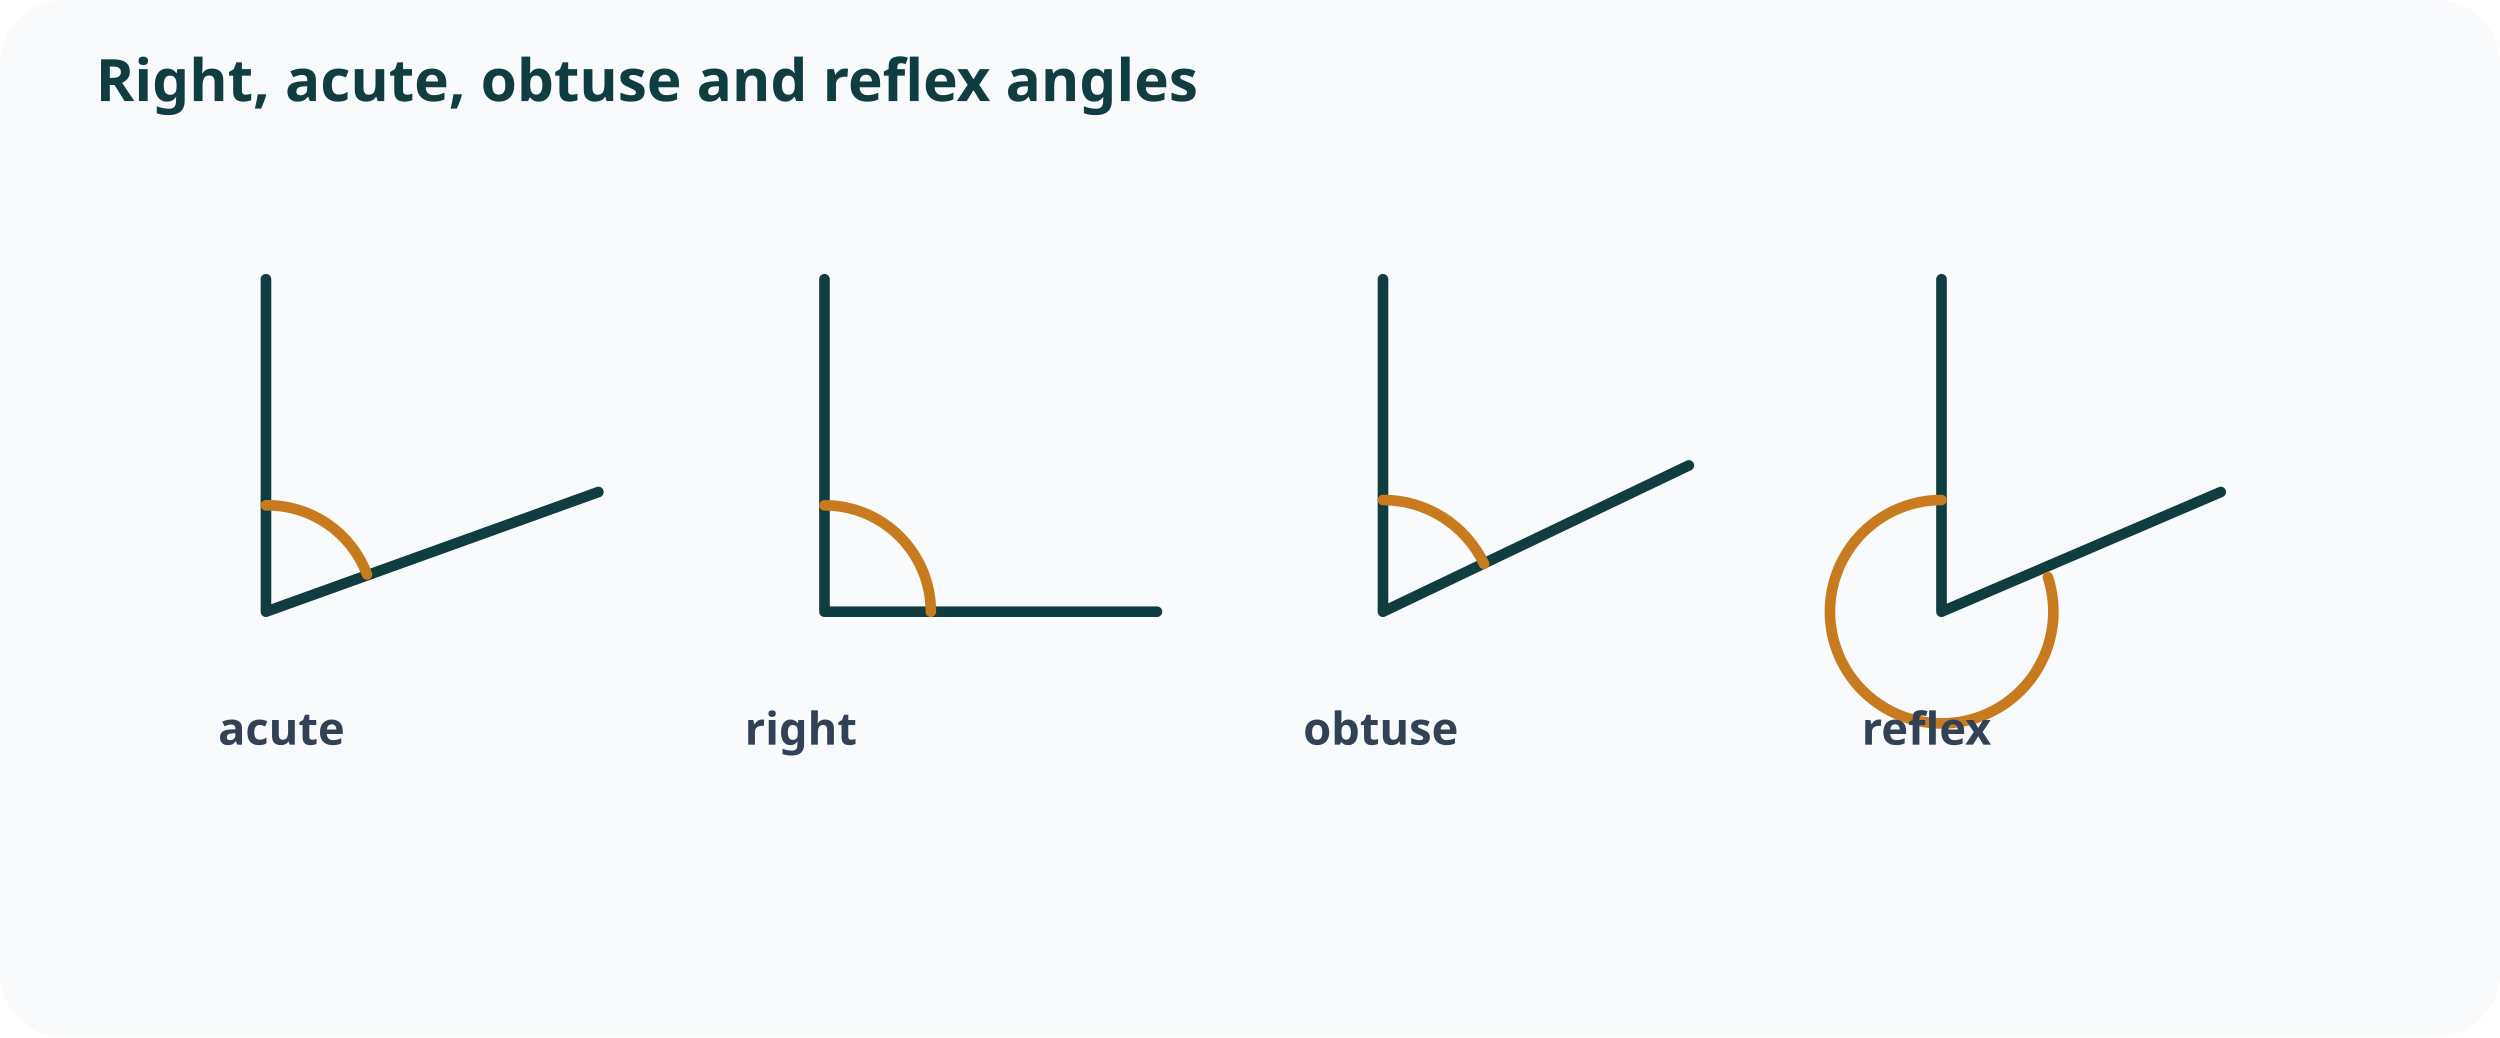
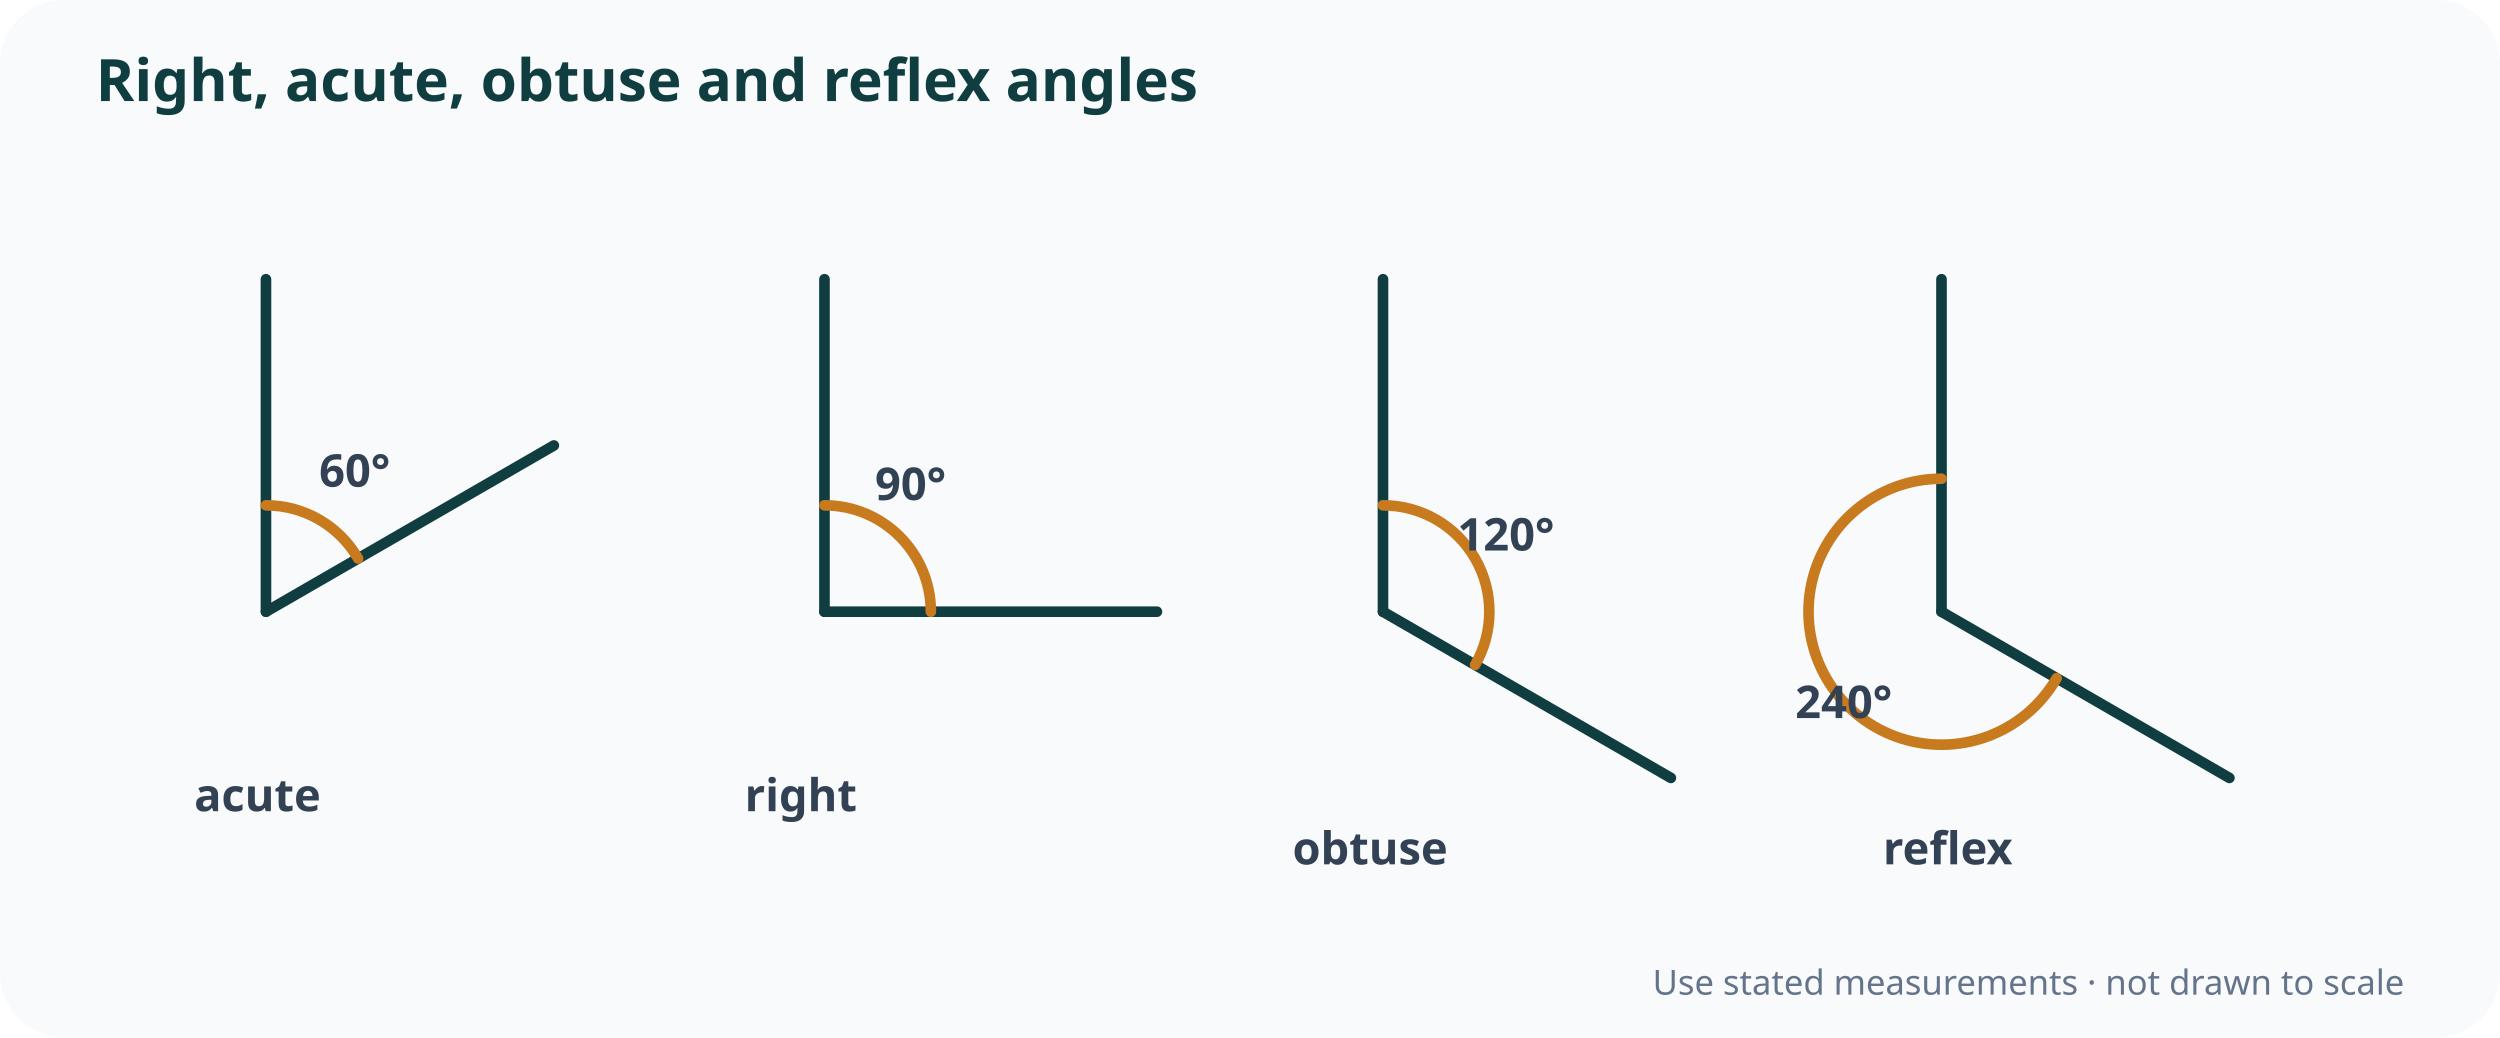
<svg xmlns="http://www.w3.org/2000/svg" viewBox="0 0 940 390" role="img" aria-labelledby="title desc">
  <defs>
    <marker id="arrow" markerWidth="10" markerHeight="10" refX="8" refY="3" orient="auto">
      <path d="M0,0 L0,6 L9,3 z" fill="#0f766e" />
    </marker>
  </defs>
  <rect width="940" height="390" rx="24" fill="#f8fafc" />
  <text x="36" y="38" class="heading">Right, acute, obtuse and reflex angles</text>
  <g fill="none" stroke="#0f3d40" stroke-width="4" stroke-linecap="round" stroke-linejoin="round">
-     <path d="M100 230 L100 105 M100 230 L225 185 M310 230 L310 105 M310 230 L435 230" />
-     <path d="M520 230 L520 105 M520 230 L635 175 M730 230 L730 105 M730 230 L835 185" />
-     <path class="arc" d="M100 190 A40 40 0 0 1 138 216 M310 190 A40 40 0 0 1 350 230 M520 188 A42 42 0 0 1 558 212 M730 188 A42 42 0 1 0 770 217" />
-     <text x="82" y="280">acute</text>
-     <text x="280" y="280">right</text>
-     <text x="490" y="280">obtuse</text>
-     <text x="700" y="280">reflex</text>
+     <g data-angle-kind="acute" data-angle-degrees="60">
+       <line x1="100" y1="230" x2="100" y2="105" />
+       <line x1="100" y1="230" x2="208.25" y2="167.5" />
+       <path class="arc" d="M100 190 A40 40 0 0 1 134.64 210" />
+       <text x="120" y="183" class="degree">60°</text>
+       <text x="73" y="305">acute</text>
+     </g>
+     <g data-angle-kind="right" data-angle-degrees="90">
+       <line x1="310" y1="230" x2="310" y2="105" />
+       <line x1="310" y1="230" x2="435" y2="230" />
+       <path class="arc" d="M310 190 A40 40 0 0 1 350 230" />
+       <text x="329" y="188" class="degree">90°</text>
+       <text x="280" y="305">right</text>
+     </g>
+     <g data-angle-kind="obtuse" data-angle-degrees="120">
+       <line x1="520" y1="230" x2="520" y2="105" />
+       <line x1="520" y1="230" x2="628.25" y2="292.5" />
+       <path class="arc" d="M520 190 A40 40 0 0 1 554.64 250" />
+       <text x="548" y="207" class="degree">120°</text>
+       <text x="486" y="325">obtuse</text>
+     </g>
+     <g data-angle-kind="reflex" data-angle-degrees="240">
+       <line x1="730" y1="230" x2="730" y2="105" />
+       <line x1="730" y1="230" x2="838.25" y2="292.5" />
+       <path class="arc" d="M730 180 A50 50 0 1 0 773.3 255" />
+       <text x="675" y="270" class="degree">240°</text>
+       <text x="708" y="325">reflex</text>
+     </g>
  </g>
-   <style>.heading{font:700 22px system-ui;fill:#0f3d40} text{font:600 17px system-ui;fill:#334155;stroke:none} .arc{stroke:#c87a1e} .mark{stroke:#c87a1e} .faint{stroke:#94a3b8;stroke-width:2} .dash{stroke:#c87a1e;stroke-dasharray:8 8} .arrow{stroke:#0f766e;marker-end:url(#arrow)} .grid{stroke:#dbe4e6;stroke-width:1}</style>
+   <text x="904" y="374" text-anchor="end" class="note">Use stated measurements · not drawn to scale</text>
+   <style>.heading{font:700 22px system-ui;fill:#0f3d40} text{font:600 17px system-ui;fill:#334155;stroke:none} .note{font:500 13px system-ui;fill:#64748b} .arc{stroke:#c87a1e} .mark{stroke:#c87a1e} .faint{stroke:#94a3b8;stroke-width:2} .dash{stroke:#c87a1e;stroke-dasharray:8 8} .arrow{stroke:#0f766e;marker-end:url(#arrow)} .grid{stroke:#dbe4e6;stroke-width:1}</style>
</svg>
